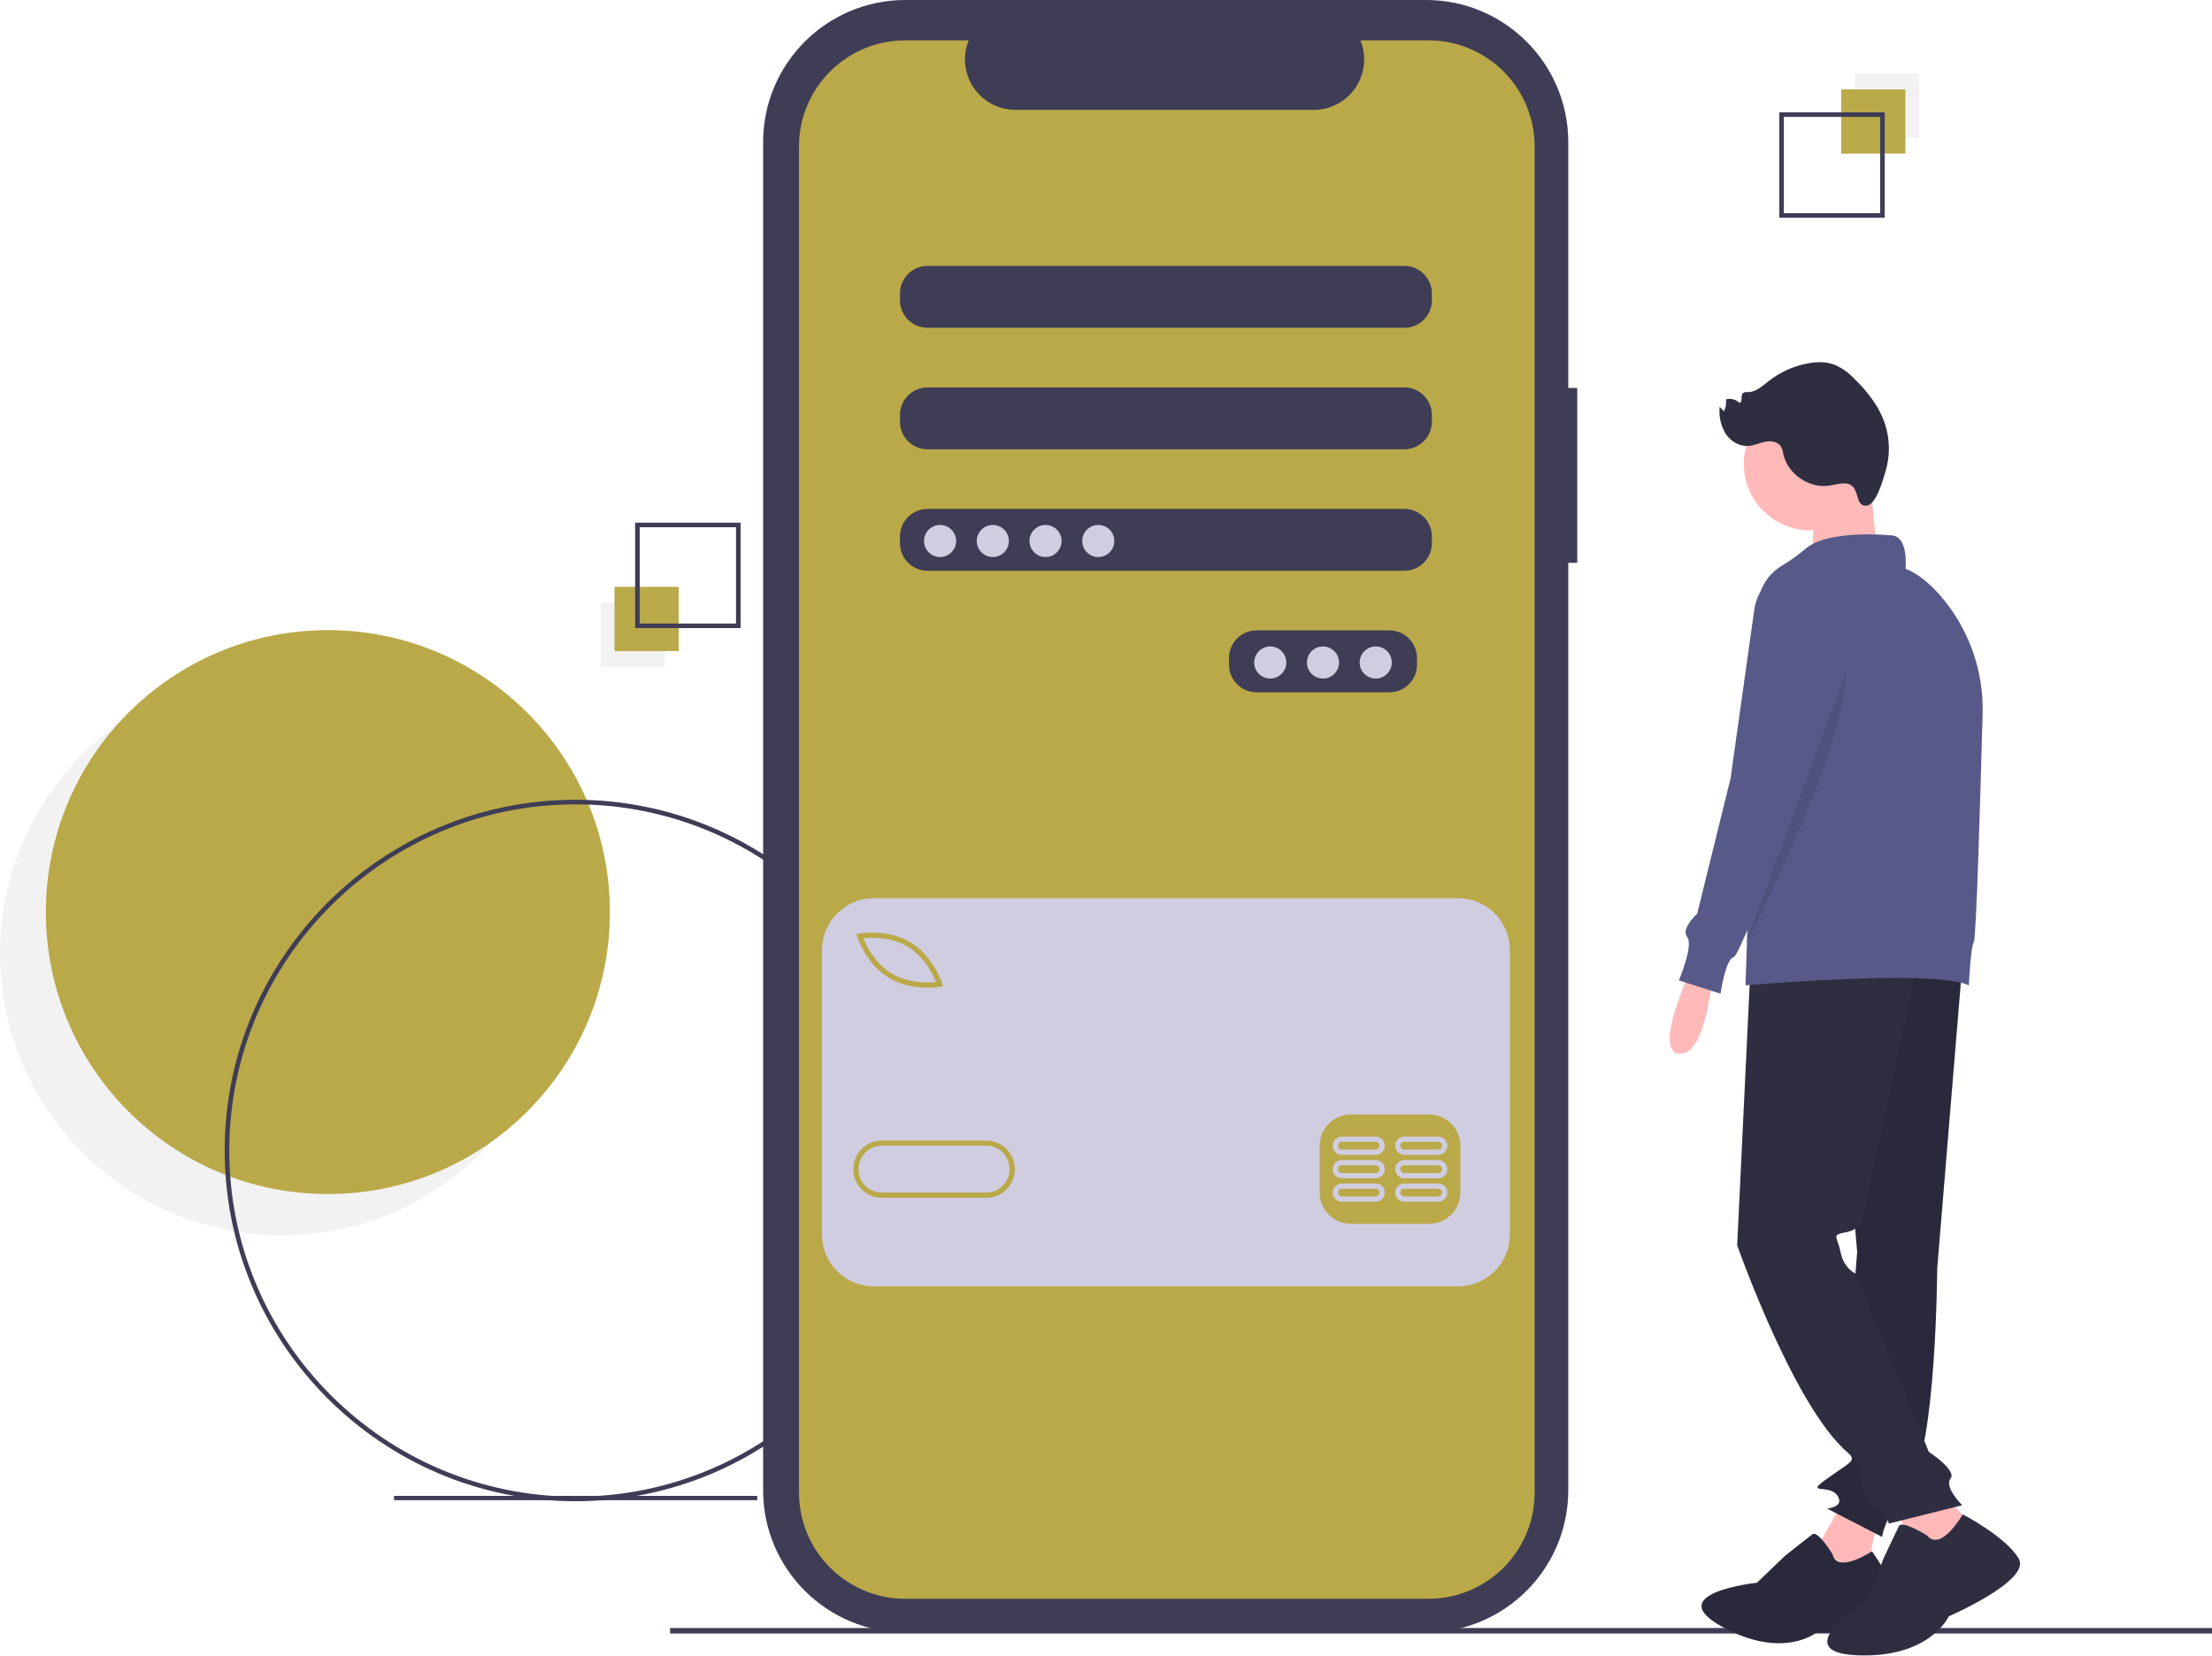
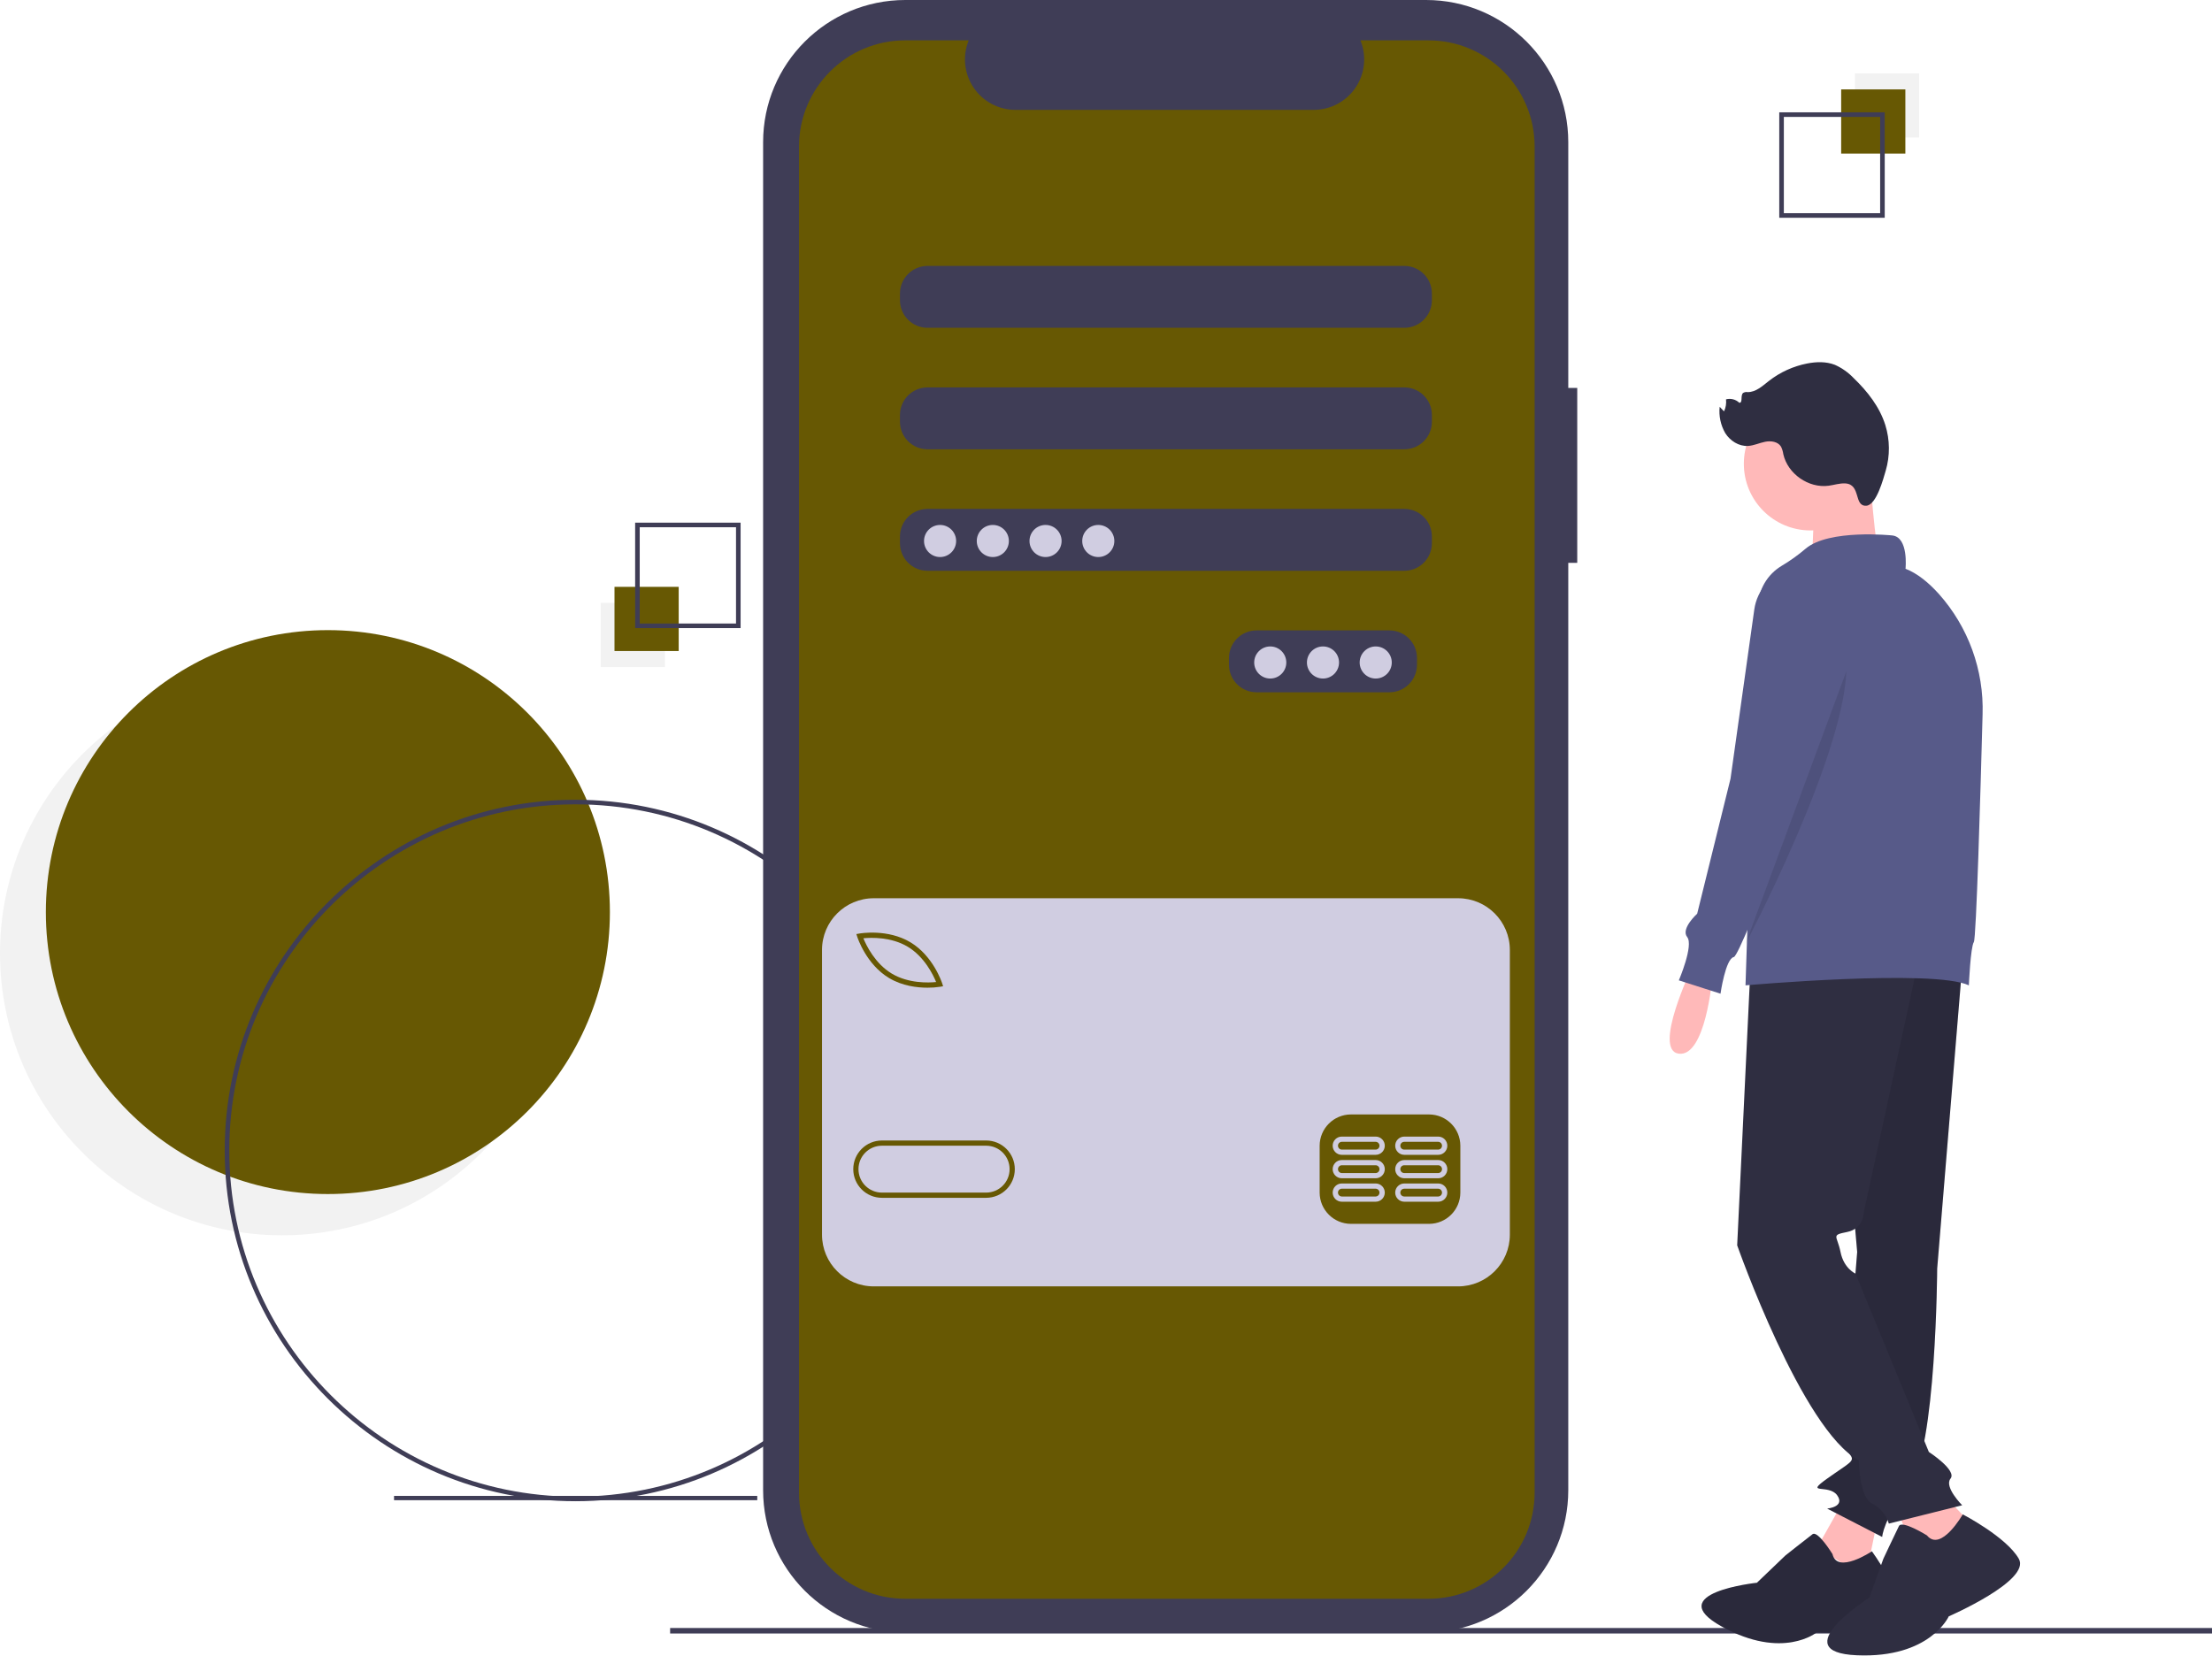
<svg xmlns="http://www.w3.org/2000/svg" id="a1b88308-023c-4d54-b03f-87bf5b0d0bd6" data-name="Layer 1" width="964.745" height="722.157" viewBox="0 0 964.745 722.157">
  <circle cx="123" cy="415.883" r="123" fill="#f2f2f2" />
-   <circle cx="143" cy="397.883" r="123" fill="#baa949" />
+   <circle cx="143" cy="397.883" r="123" fill="#675803" />
  <rect x="171.858" y="652.558" width="158.412" height="1.875" fill="#3f3d56" />
  <path d="M368.627,743.804c-84.364,0-153-68.636-153-153s68.636-153,153-153,153,68.636,153,153S452.992,743.804,368.627,743.804Zm0-304c-83.262,0-151,67.738-151,151s67.738,151,151,151,151-67.738,151-151S451.889,439.804,368.627,439.804Z" transform="translate(-117.6273 -88.92173)" fill="#3f3d56" />
  <path d="M805.529,258.145H801.617V150.959a62.037,62.037,0,0,0-62.037-62.037H512.49a62.037,62.037,0,0,0-62.037,62.037V738.993a62.037,62.037,0,0,0,62.037,62.037H739.58a62.037,62.037,0,0,0,62.037-62.037V334.443h3.913Z" transform="translate(-117.6273 -88.92173)" fill="#3f3d56" />
  <rect x="292.268" y="710.187" width="672.477" height="2.397" fill="#3f3d56" />
-   <path d="M740.616,106.529H710.973a22.011,22.011,0,0,1-20.379,30.323H560.498a22.011,22.011,0,0,1-20.379-30.323H512.433a46.328,46.328,0,0,0-46.328,46.328V740.029a46.328,46.328,0,0,0,46.328,46.328H740.616a46.328,46.328,0,0,0,46.328-46.328v-587.172A46.328,46.328,0,0,0,740.616,106.529Zm-4.98,272.393a12.035,12.035,0,0,1-12,12h-58a12.035,12.035,0,0,1-12-12v-3a12.035,12.035,0,0,1,12-12h58a12.035,12.035,0,0,1,12,12Zm6.5-53a12.035,12.035,0,0,1-12,12h-208a12.035,12.035,0,0,1-12-12v-3a12.035,12.035,0,0,1,12-12h208a12.035,12.035,0,0,1,12,12Zm0-53a12.035,12.035,0,0,1-12,12h-208a12.035,12.035,0,0,1-12-12v-3a12.035,12.035,0,0,1,12-12h208a12.035,12.035,0,0,1,12,12Zm0-53a12.035,12.035,0,0,1-12,12h-208a12.035,12.035,0,0,1-12-12v-3a12.035,12.035,0,0,1,12-12h208a12.035,12.035,0,0,1,12,12Z" transform="translate(-117.6273 -88.92173)" fill="#baa949" />
+   <path d="M740.616,106.529H710.973a22.011,22.011,0,0,1-20.379,30.323H560.498a22.011,22.011,0,0,1-20.379-30.323H512.433a46.328,46.328,0,0,0-46.328,46.328V740.029a46.328,46.328,0,0,0,46.328,46.328H740.616a46.328,46.328,0,0,0,46.328-46.328v-587.172A46.328,46.328,0,0,0,740.616,106.529Zm-4.98,272.393a12.035,12.035,0,0,1-12,12h-58a12.035,12.035,0,0,1-12-12v-3a12.035,12.035,0,0,1,12-12h58a12.035,12.035,0,0,1,12,12Zm6.5-53a12.035,12.035,0,0,1-12,12h-208a12.035,12.035,0,0,1-12-12v-3a12.035,12.035,0,0,1,12-12h208a12.035,12.035,0,0,1,12,12Zm0-53a12.035,12.035,0,0,1-12,12h-208a12.035,12.035,0,0,1-12-12v-3a12.035,12.035,0,0,1,12-12h208a12.035,12.035,0,0,1,12,12Zm0-53a12.035,12.035,0,0,1-12,12h-208a12.035,12.035,0,0,1-12-12v-3a12.035,12.035,0,0,1,12-12h208a12.035,12.035,0,0,1,12,12Z" transform="translate(-117.6273 -88.92173)" fill="#675803" />
  <circle cx="410.008" cy="236" r="7" fill="#d0cde1" />
  <circle cx="433.008" cy="236" r="7" fill="#d0cde1" />
  <circle cx="456.008" cy="236" r="7" fill="#d0cde1" />
  <circle cx="479.008" cy="236" r="7" fill="#d0cde1" />
  <circle cx="554.008" cy="289" r="7" fill="#d0cde1" />
  <circle cx="577.008" cy="289" r="7" fill="#d0cde1" />
  <circle cx="600.008" cy="289" r="7" fill="#d0cde1" />
  <path d="M513.552,501.933c-7.273-4.373-16.042-4.039-19.375-3.705,1.27,3.099,5.079,11.005,12.351,15.381,7.29,4.385,16.048,4.041,19.376,3.709C524.635,514.219,520.826,506.31,513.552,501.933Z" transform="translate(-117.6273 -88.92173)" fill="#d0cde1" />
  <path d="M547.727,588.717H502.272a10.227,10.227,0,0,0,0,20.455h45.455a10.227,10.227,0,0,0,0-20.455Z" transform="translate(-117.6273 -88.92173)" fill="#d0cde1" />
  <path d="M753.56,480.763H498.711a22.575,22.575,0,0,0-22.575,22.575V627.506a22.575,22.575,0,0,0,22.575,22.575H753.56a22.575,22.575,0,0,0,22.575-22.575V503.338A22.575,22.575,0,0,0,753.56,480.763ZM492.405,496.162c.503-.091,12.437-2.122,22.318,3.824,9.881,5.945,13.677,17.441,13.834,17.927l.4,1.24-1.282.227a34.039,34.039,0,0,1-5.53.406c-4.488,0-10.991-.742-16.789-4.231-9.881-5.944-13.677-17.439-13.833-17.925l-.4-1.24Zm55.321,115.282H502.272a12.5,12.5,0,1,1,0-25h45.455a12.5,12.5,0,0,1,0,25Zm206.818-2.273a13.676,13.676,0,0,1-13.636,13.636H706.817a13.676,13.676,0,0,1-13.636-13.636V588.717a13.676,13.676,0,0,1,13.636-13.636h34.091a13.676,13.676,0,0,1,13.636,13.636Z" transform="translate(-117.6273 -88.92173)" fill="#d0cde1" />
  <path d="M717.613,605.194H702.84a3.977,3.977,0,0,0,0,7.955h14.773a3.977,3.977,0,0,0,0-7.955Zm0,5.682H702.84a1.705,1.705,0,0,1,0-3.409h14.773a1.705,1.705,0,0,1,0,3.409Z" transform="translate(-117.6273 -88.92173)" fill="#d0cde1" />
  <path d="M744.886,605.194H730.113a3.977,3.977,0,0,0,0,7.955h14.773a3.977,3.977,0,0,0,0-7.955Zm0,5.682H730.113a1.705,1.705,0,1,1,0-3.409h14.773a1.705,1.705,0,0,1,0,3.409Z" transform="translate(-117.6273 -88.92173)" fill="#d0cde1" />
  <path d="M717.613,594.967H702.84a3.977,3.977,0,0,0,0,7.955h14.773a3.977,3.977,0,0,0,0-7.955Zm0,5.682H702.84a1.705,1.705,0,0,1,0-3.409h14.773a1.705,1.705,0,0,1,0,3.409Z" transform="translate(-117.6273 -88.92173)" fill="#d0cde1" />
  <path d="M744.886,594.967H730.113a3.977,3.977,0,0,0,0,7.955h14.773a3.977,3.977,0,0,0,0-7.955Zm0,5.682H730.113a1.705,1.705,0,1,1,0-3.409h14.773a1.705,1.705,0,0,1,0,3.409Z" transform="translate(-117.6273 -88.92173)" fill="#d0cde1" />
  <path d="M717.613,584.74H702.84a3.977,3.977,0,1,0,0,7.955h14.773a3.977,3.977,0,0,0,0-7.955Zm0,5.682H702.84a1.705,1.705,0,0,1,0-3.409h14.773a1.705,1.705,0,0,1,0,3.409Z" transform="translate(-117.6273 -88.92173)" fill="#d0cde1" />
  <path d="M744.886,584.74H730.113a3.977,3.977,0,1,0,0,7.955h14.773a3.977,3.977,0,0,0,0-7.955Zm0,5.682H730.113a1.705,1.705,0,1,1,0-3.409h14.773a1.705,1.705,0,0,1,0,3.409Z" transform="translate(-117.6273 -88.92173)" fill="#d0cde1" />
  <rect x="926.636" y="120.922" width="28" height="28" transform="translate(1763.644 180.9217) rotate(180)" fill="#f2f2f2" />
-   <rect x="920.636" y="127.922" width="28" height="28" transform="translate(1751.644 194.9217) rotate(180)" fill="#baa949" />
+   <rect x="920.636" y="127.922" width="28" height="28" transform="translate(1751.644 194.9217) rotate(180)" fill="#675803" />
  <path d="M893.636,137.922h46v46h-46Zm44,2h-42v42h42Z" transform="translate(-117.6273 -88.92173)" fill="#3f3d56" />
  <rect x="262.008" y="263" width="28" height="28" fill="#f2f2f2" />
-   <rect x="268.008" y="256" width="28" height="28" fill="#baa949" />
+   <rect x="268.008" y="256" width="28" height="28" fill="#675803" />
  <path d="M440.636,362.922h-46v-46h46Zm-44-2h42v-42h-42Z" transform="translate(-117.6273 -88.92173)" fill="#3f3d56" />
  <path d="M855.656,510.77s-17.446,36.346-5.815,37.8,14.538-32.712,14.538-32.712Z" transform="translate(-117.6273 -88.92173)" fill="#ffb9b9" />
  <polygon points="804.178 654.464 792.548 675.075 813.628 688.266 818.662 663.928 804.178 654.464" fill="#ffb9b9" />
  <path d="M916.839,766.86s-6.386-10.397-8.696-8.657-11.837,9.282-11.837,9.282L883.896,779.371s-41.927,4.433-15.286,19.123,41.364,2.51,41.364,2.51,37.314,1.94,36.712-8.47-12.636-26.88-12.636-26.88S918.884,775.821,916.839,766.86Z" transform="translate(-117.6273 -88.92173)" fill="#2f2e41" />
  <path d="M916.839,766.86s-6.386-10.397-8.696-8.657-11.837,9.282-11.837,9.282L883.896,779.371s-41.927,4.433-15.286,19.123,41.364,2.51,41.364,2.51,37.314,1.94,36.712-8.47-12.636-26.88-12.636-26.88S918.884,775.821,916.839,766.86Z" transform="translate(-117.6273 -88.92173)" opacity="0.1" />
  <path d="M973.417,510.407,962.513,642.343s-.363,78.871-11.994,94.137S938.525,759.378,938.525,759.378l-23.988-12.358s7.996-.727,4.362-5.815-14.538,0-4.362-7.269,12.358-7.507,9.813-10.659a17.57,17.57,0,0,1-3.271-6.787l6.542-81.415L915.263,493.324Z" transform="translate(-117.6273 -88.92173)" fill="#2f2e41" />
  <path d="M973.417,510.407,962.513,642.343s-.363,78.871-11.994,94.137S938.525,759.378,938.525,759.378l-23.988-12.358s7.996-.727,4.362-5.815-14.538,0-4.362-7.269,12.358-7.507,9.813-10.659a17.57,17.57,0,0,1-3.271-6.787l6.542-81.415L915.263,493.324Z" transform="translate(-117.6273 -88.92173)" opacity="0.1" />
  <path d="M956.698,759.378" transform="translate(-117.6273 -88.92173)" fill="none" stroke="#3f3d56" stroke-miterlimit="10" />
  <polygon points="825.986 654.464 836.163 681.36 865.24 670.456 847.067 651.556 825.986 654.464" fill="#ffb9b9" />
  <path d="M958.052,758.719s-10.865-6.791-12.223-4.074-6.791,14.26-6.791,14.26l-6.112,16.976s-37.348,23.767-5.432,25.125,40.064-16.976,40.064-16.976,35.99-15.618,30.558-25.125-24.446-19.367-24.446-19.367S964.163,766.189,958.052,758.719Z" transform="translate(-117.6273 -88.92173)" fill="#2f2e41" />
  <path d="M881.098,510.77,875.283,632.166s28.35,80.689,53.065,93.773c0,0,0,15.992,5.815,18.9a14.599,14.599,0,0,1,7.269,8.723l31.985-7.996s-7.996-7.996-5.088-11.631-9.45-11.631-9.45-11.631L926.894,644.524s-5.088-2.181-6.542-9.45-4.362-7.269,2.908-8.723,7.269-8.723,7.269-8.723L954.517,507.135Z" transform="translate(-117.6273 -88.92173)" fill="#2f2e41" />
  <circle cx="789.64" cy="202.317" r="29.077" fill="#ffb9b9" />
  <path d="M933.073,293.056s2.181,37.073,5.088,40.708-30.531,2.908-30.531,2.908,2.181-31.258,0-34.165S933.073,293.056,933.073,293.056Z" transform="translate(-117.6273 -88.92173)" fill="#ffb9b9" />
  <path d="M942.886,322.497s-27.623-2.908-37.8,5.815a74.796,74.796,0,0,1-10.411,7.448,21.353,21.353,0,0,0-10.36,17.679l-5.398,165.327s82.142-7.269,97.408,0c0,0,.727-16.719,2.181-18.9,1.06-1.59,2.892-64.991,3.808-99.237a75.408,75.408,0,0,0-19.086-52.629c-4.406-4.877-9.329-8.965-14.526-10.964C948.702,337.035,950.156,323.224,942.886,322.497Z" transform="translate(-117.6273 -88.92173)" fill="#575a89" />
  <path d="M898.544,337.035h0a21.472,21.472,0,0,0-15.799,17.777l-10.371,73.815-14.538,58.881s-7.269,6.542-4.362,10.177-3.635,18.9-3.635,18.9l18.173,5.815s2.181-15.265,5.815-15.992c3.194-.639,38.951-96.159,47.57-119.299,1.188-3.191,1.861-5.005,1.861-5.005S921.806,333.401,898.544,337.035Z" transform="translate(-117.6273 -88.92173)" fill="#575a89" />
  <path d="M922.896,381.741,878.917,500.716S921.442,420.268,922.896,381.741Z" transform="translate(-117.6273 -88.92173)" opacity="0.1" />
  <path d="M922.458,299.807c-2.459-.147-4.86.684-7.302,1.009-8.737,1.16-17.826-5.18-19.755-13.78a10.573,10.573,0,0,0-1.01-3.292c-1.345-2.195-4.407-2.614-6.931-2.109s-4.917,1.686-7.488,1.821c-3.969.208-7.78-2.235-9.896-5.601a18.993,18.993,0,0,1-2.429-11.471l1.903,1.997a9.665,9.665,0,0,0,.862-5.253,6.096,6.096,0,0,1,5.774,1.477c1.678.179.412-3.112,1.658-4.25a2.884,2.884,0,0,1,2.029-.38c3.57.034,6.457-2.696,9.27-4.894a39.393,39.393,0,0,1,16.638-7.589c4.031-.786,8.317-.913,12.14.588a25.931,25.931,0,0,1,8.198,5.815c5.985,5.755,11.284,12.516,13.774,20.437a34.404,34.404,0,0,1,.165,19.949c-1.003,3.386-4.027,14.982-8.453,15.253C926.041,309.876,929.38,300.22,922.458,299.807Z" transform="translate(-117.6273 -88.92173)" fill="#2f2e41" />
</svg>
